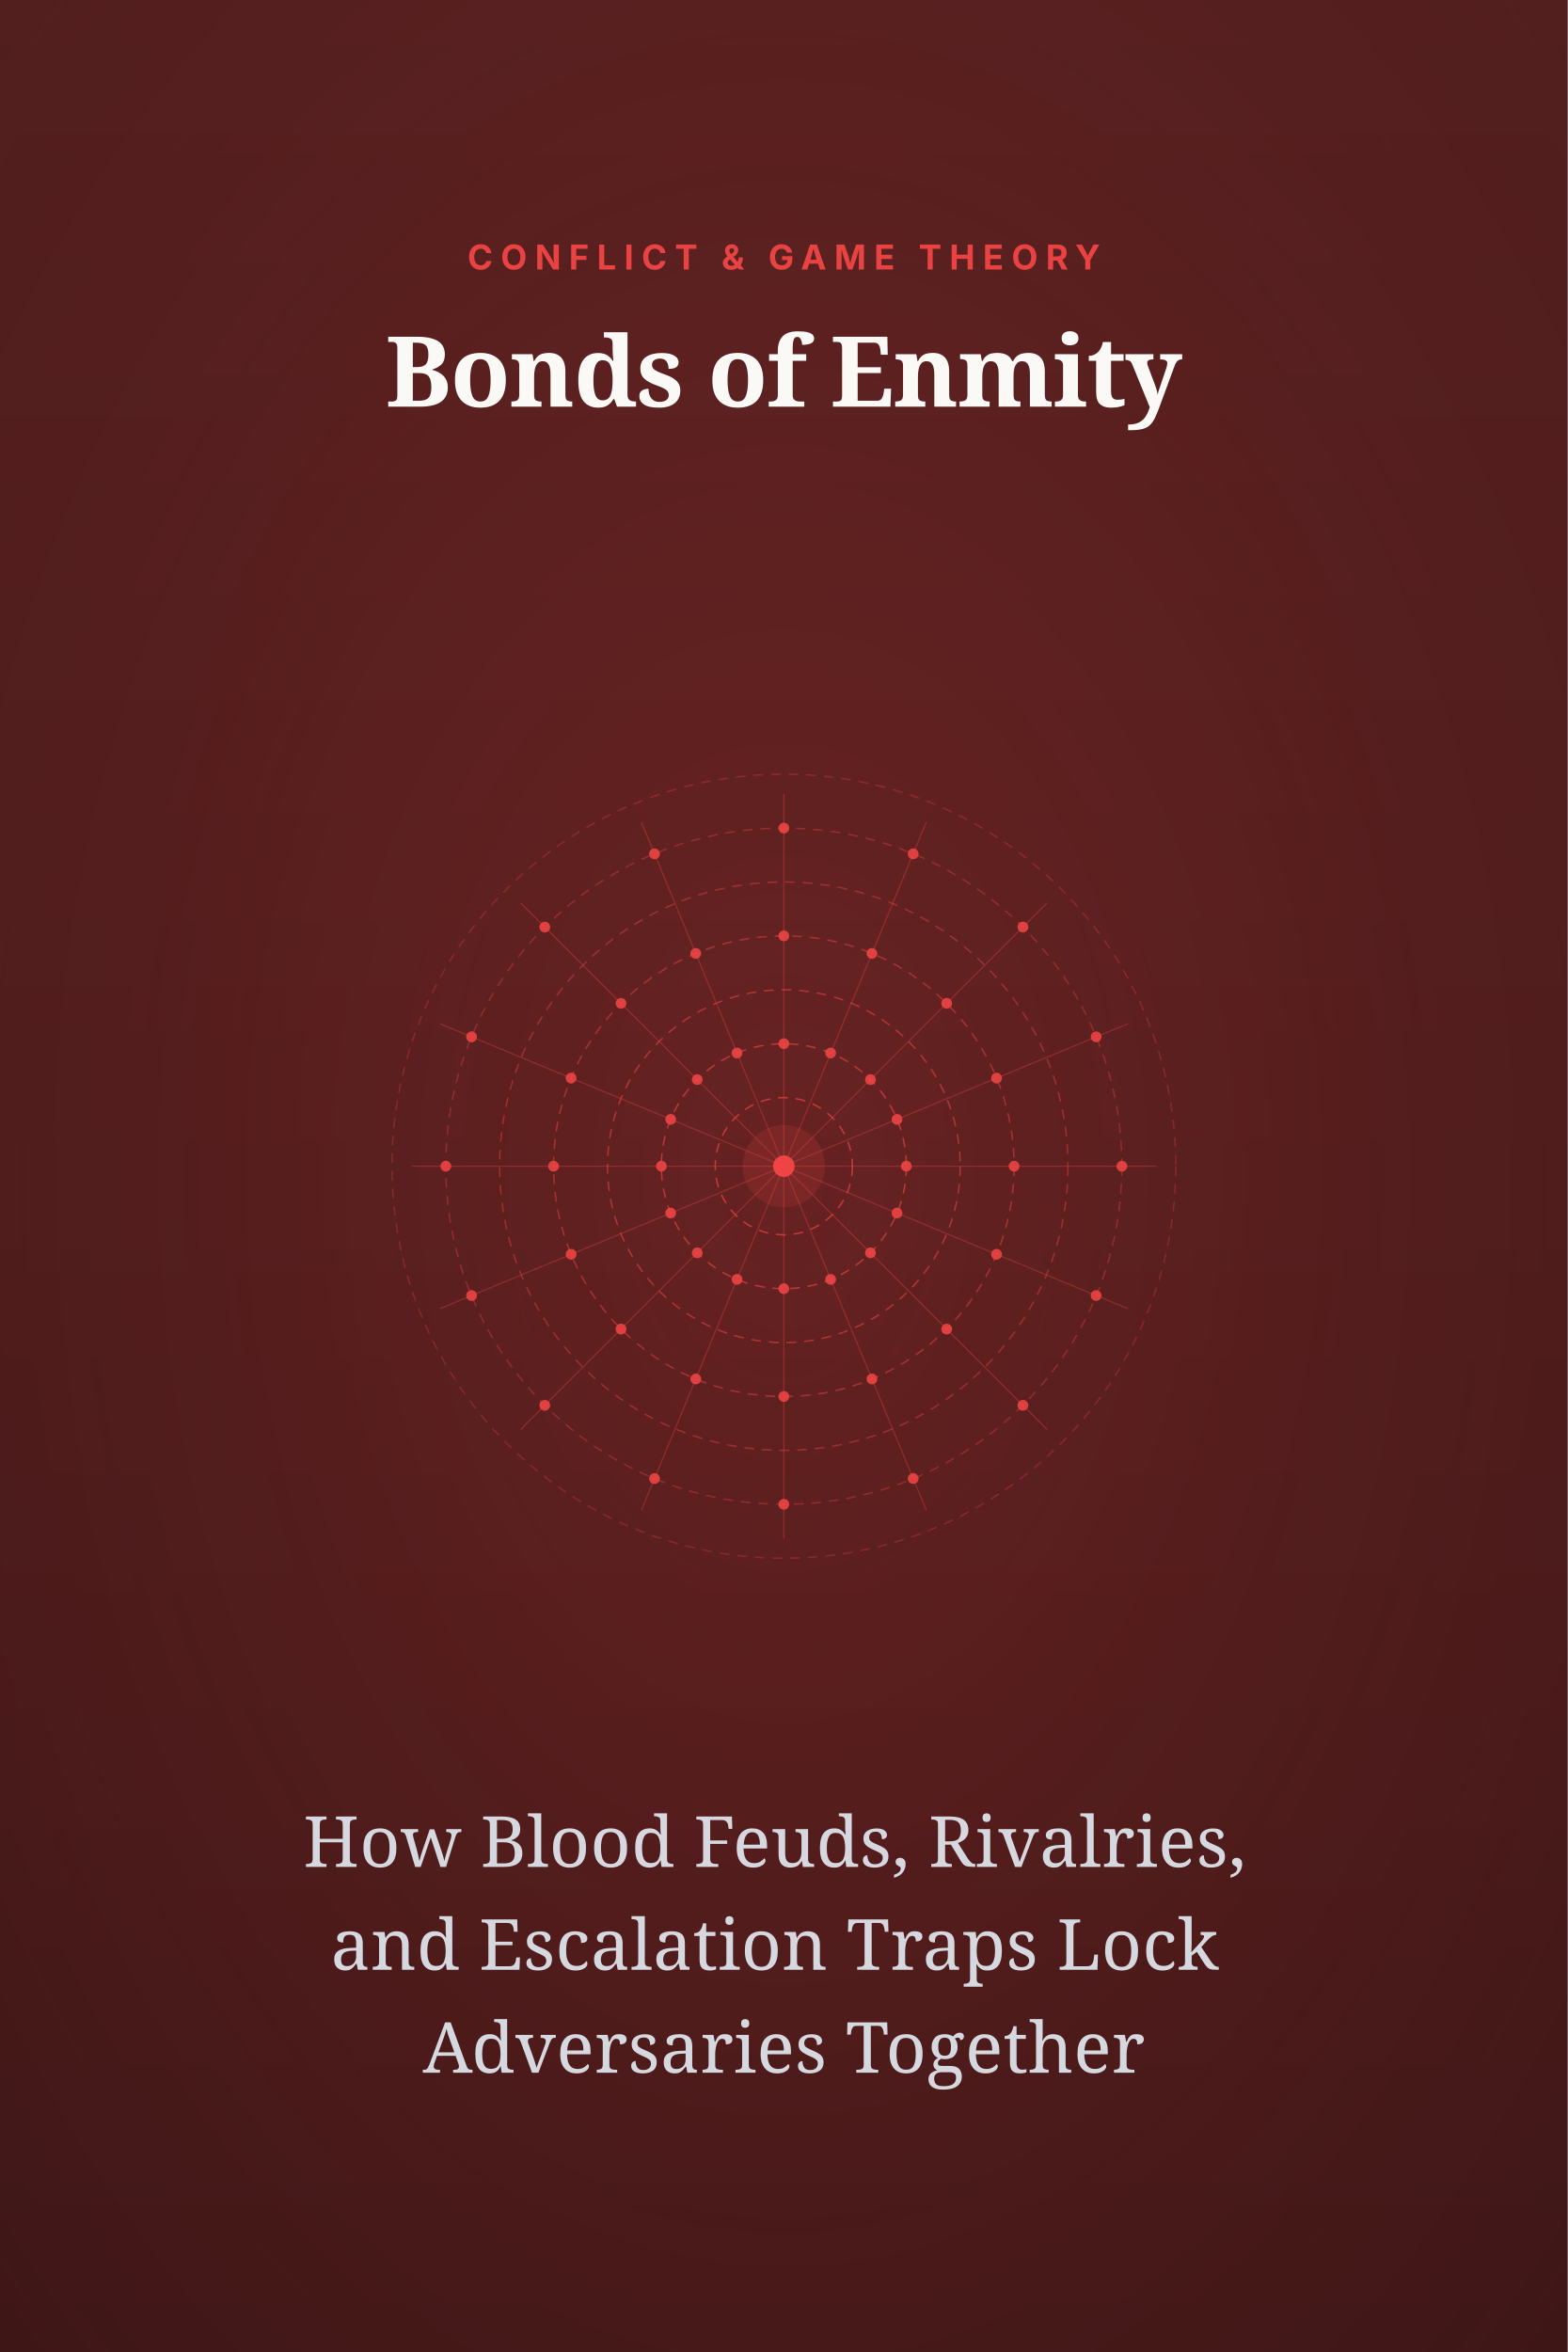
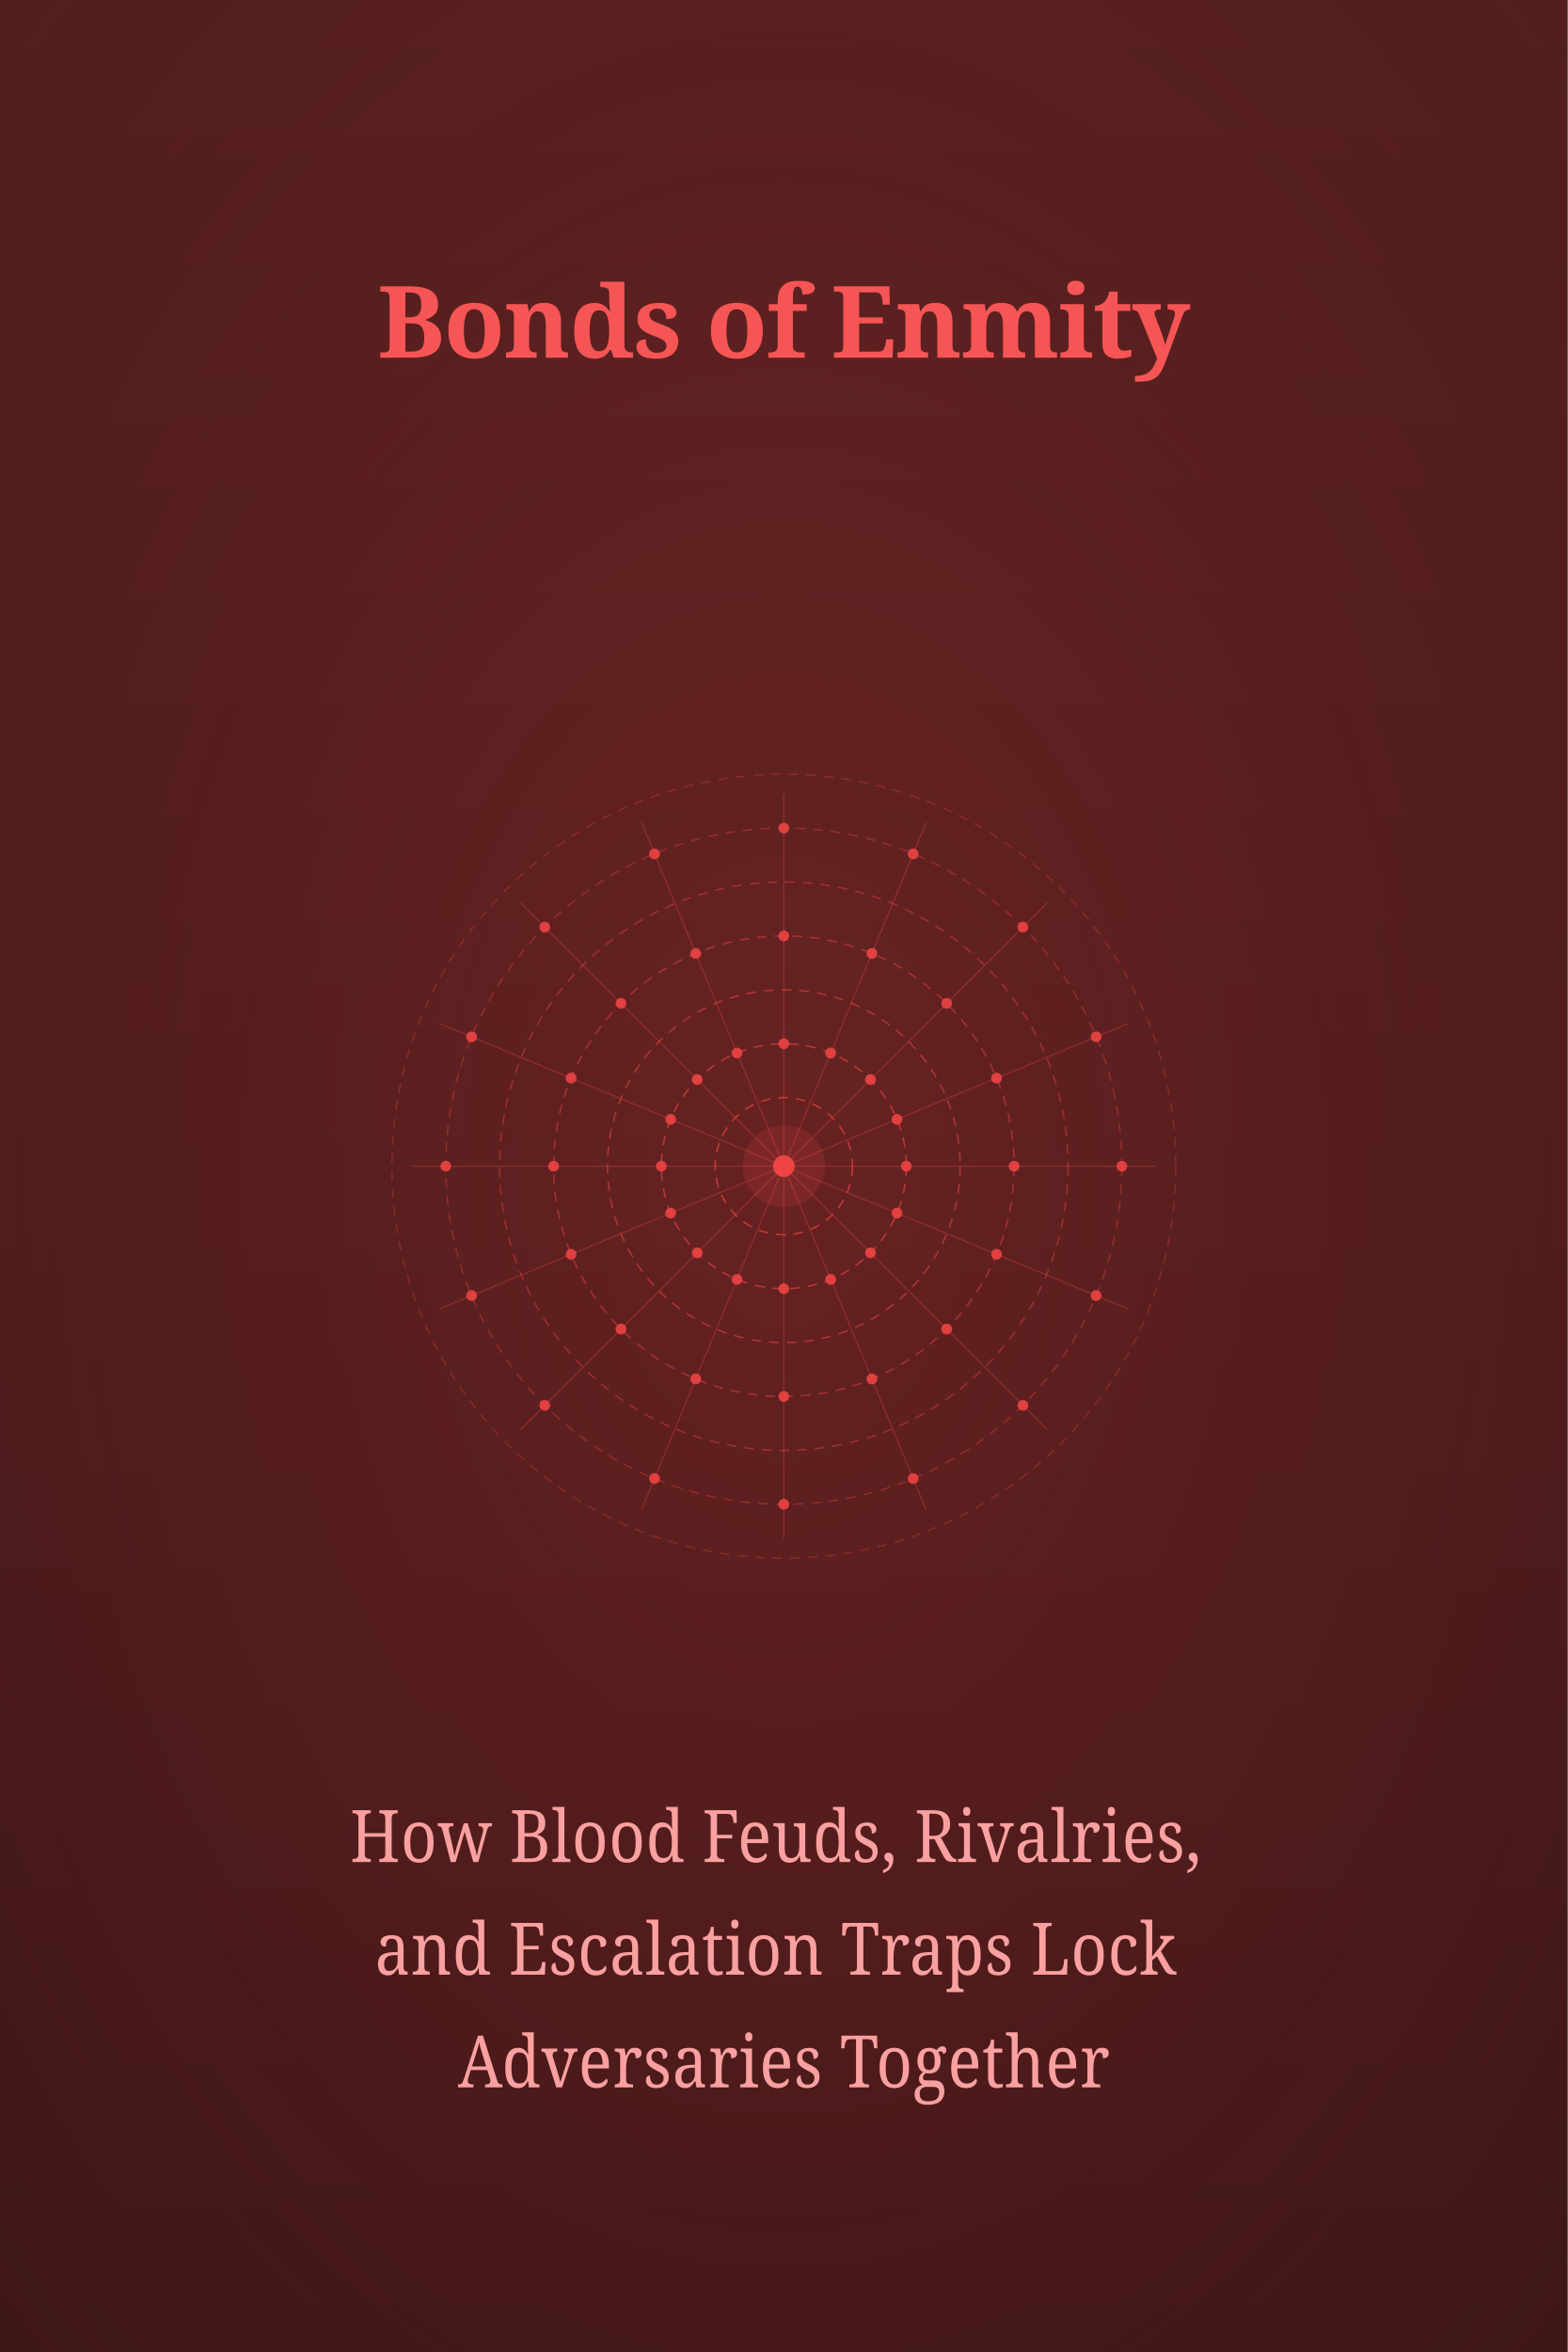
<svg xmlns="http://www.w3.org/2000/svg" viewBox="0 0 1600 2400" width="100%" height="100%">
  <defs>
    <linearGradient id="bg-bonds-of-enmity" x1="0%" y1="0%" x2="0%" y2="100%">
      <stop offset="0%" stop-color="#421a1a" />
      <stop offset="60%" stop-color="#351515" />
      <stop offset="100%" stop-color="#2d1212" />
    </linearGradient>
    <radialGradient id="halo-bonds-of-enmity" cx="50%" cy="50%" r="75%">
      <stop offset="0%" stop-color="#ef4444" stop-opacity="0.26" />
      <stop offset="55%" stop-color="#ef4444" stop-opacity="0.15" />
      <stop offset="100%" stop-color="#ef4444" stop-opacity="0.08" />
    </radialGradient>
  </defs>
  <rect width="1600" height="2400" fill="url(#bg-bonds-of-enmity)" />
  <rect width="1600" height="2400" fill="url(#halo-bonds-of-enmity)" />
-   <g text-anchor="middle" font-family="'Inter', -apple-system, BlinkMacSystemFont, sans-serif">
-     <text x="800" y="275" font-size="35" font-weight="700" letter-spacing="8" fill="#ef4444" opacity="0.95">CONFLICT &amp; GAME THEORY</text>
-   </g>
  <g text-anchor="middle">
-     <text x="800" y="415" font-family="'Literata', Georgia, serif" font-size="100" font-weight="700" letter-spacing="-0.01em" fill="#faf9f6">Bonds of Enmity</text>
+     <text x="800" y="365" font-family="'Literata', Georgia, serif" font-size="102" font-weight="700" letter-spacing="-0.01em" fill="#f65555">Bonds of Enmity</text>
  </g>
  <g class="emblem-network" transform="translate(0, -210)">
    <circle cx="800" cy="1400" r="70" stroke="#ef4444" stroke-width="1.5" stroke-dasharray="10,8" fill="none" opacity="0.69" />
    <circle cx="800" cy="1400" r="125" stroke="#ef4444" stroke-width="1.5" stroke-dasharray="10,8" fill="none" opacity="0.63" />
    <circle cx="800" cy="1400" r="180" stroke="#ef4444" stroke-width="1.5" stroke-dasharray="10,8" fill="none" opacity="0.56" />
    <circle cx="800" cy="1400" r="235" stroke="#ef4444" stroke-width="1.5" stroke-dasharray="10,8" fill="none" opacity="0.49" />
    <circle cx="800" cy="1400" r="290" stroke="#ef4444" stroke-width="1.5" stroke-dasharray="10,8" fill="none" opacity="0.43" />
    <circle cx="800" cy="1400" r="345" stroke="#ef4444" stroke-width="1.5" stroke-dasharray="10,8" fill="none" opacity="0.36" />
    <circle cx="800" cy="1400" r="400" stroke="#ef4444" stroke-width="1.5" stroke-dasharray="10,8" fill="none" opacity="0.29" />
    <line x1="800" y1="1400" x2="1180.0" y2="1400.0" stroke="#ef4444" stroke-width="1.2" opacity="0.35" />
    <circle cx="925.0" cy="1400.0" r="5.5" fill="#ef4444" opacity="0.88" />
    <circle cx="1035.0" cy="1400.0" r="5.5" fill="#ef4444" opacity="0.88" />
    <circle cx="1145.0" cy="1400.0" r="5.5" fill="#ef4444" opacity="0.88" />
    <line x1="800" y1="1400" x2="1151.1" y2="1545.4" stroke="#ef4444" stroke-width="1.2" opacity="0.35" />
    <circle cx="915.5" cy="1447.8" r="5.5" fill="#ef4444" opacity="0.88" />
    <circle cx="1017.1" cy="1489.9" r="5.5" fill="#ef4444" opacity="0.88" />
    <circle cx="1118.7" cy="1532.0" r="5.5" fill="#ef4444" opacity="0.88" />
    <line x1="800" y1="1400" x2="1068.7" y2="1668.7" stroke="#ef4444" stroke-width="1.2" opacity="0.35" />
    <circle cx="888.4" cy="1488.4" r="5.5" fill="#ef4444" opacity="0.88" />
    <circle cx="966.2" cy="1566.2" r="5.5" fill="#ef4444" opacity="0.88" />
    <circle cx="1044.0" cy="1644.0" r="5.5" fill="#ef4444" opacity="0.88" />
    <line x1="800" y1="1400" x2="945.4" y2="1751.1" stroke="#ef4444" stroke-width="1.2" opacity="0.35" />
    <circle cx="847.8" cy="1515.5" r="5.5" fill="#ef4444" opacity="0.88" />
    <circle cx="889.9" cy="1617.1" r="5.5" fill="#ef4444" opacity="0.88" />
    <circle cx="932.0" cy="1718.7" r="5.5" fill="#ef4444" opacity="0.88" />
    <line x1="800" y1="1400" x2="800.0" y2="1780.0" stroke="#ef4444" stroke-width="1.2" opacity="0.35" />
    <circle cx="800.0" cy="1525.0" r="5.5" fill="#ef4444" opacity="0.88" />
    <circle cx="800.0" cy="1635.0" r="5.5" fill="#ef4444" opacity="0.88" />
    <circle cx="800.0" cy="1745.0" r="5.5" fill="#ef4444" opacity="0.88" />
    <line x1="800" y1="1400" x2="654.6" y2="1751.1" stroke="#ef4444" stroke-width="1.2" opacity="0.35" />
    <circle cx="752.2" cy="1515.5" r="5.5" fill="#ef4444" opacity="0.88" />
    <circle cx="710.1" cy="1617.1" r="5.5" fill="#ef4444" opacity="0.88" />
    <circle cx="668.0" cy="1718.7" r="5.5" fill="#ef4444" opacity="0.88" />
    <line x1="800" y1="1400" x2="531.3" y2="1668.7" stroke="#ef4444" stroke-width="1.2" opacity="0.35" />
    <circle cx="711.6" cy="1488.4" r="5.5" fill="#ef4444" opacity="0.88" />
    <circle cx="633.8" cy="1566.2" r="5.5" fill="#ef4444" opacity="0.88" />
    <circle cx="556.0" cy="1644.0" r="5.5" fill="#ef4444" opacity="0.88" />
    <line x1="800" y1="1400" x2="448.9" y2="1545.4" stroke="#ef4444" stroke-width="1.2" opacity="0.35" />
    <circle cx="684.5" cy="1447.8" r="5.5" fill="#ef4444" opacity="0.88" />
    <circle cx="582.9" cy="1489.9" r="5.5" fill="#ef4444" opacity="0.88" />
    <circle cx="481.3" cy="1532.0" r="5.5" fill="#ef4444" opacity="0.88" />
    <line x1="800" y1="1400" x2="420.0" y2="1400.0" stroke="#ef4444" stroke-width="1.2" opacity="0.35" />
    <circle cx="675.0" cy="1400.0" r="5.5" fill="#ef4444" opacity="0.88" />
    <circle cx="565.0" cy="1400.0" r="5.5" fill="#ef4444" opacity="0.88" />
    <circle cx="455.0" cy="1400.0" r="5.5" fill="#ef4444" opacity="0.88" />
    <line x1="800" y1="1400" x2="448.9" y2="1254.6" stroke="#ef4444" stroke-width="1.2" opacity="0.35" />
    <circle cx="684.5" cy="1352.2" r="5.5" fill="#ef4444" opacity="0.88" />
    <circle cx="582.9" cy="1310.1" r="5.5" fill="#ef4444" opacity="0.88" />
    <circle cx="481.3" cy="1268.0" r="5.5" fill="#ef4444" opacity="0.88" />
    <line x1="800" y1="1400" x2="531.3" y2="1131.3" stroke="#ef4444" stroke-width="1.2" opacity="0.35" />
    <circle cx="711.6" cy="1311.6" r="5.5" fill="#ef4444" opacity="0.88" />
    <circle cx="633.8" cy="1233.8" r="5.5" fill="#ef4444" opacity="0.88" />
    <circle cx="556.0" cy="1156.0" r="5.5" fill="#ef4444" opacity="0.88" />
    <line x1="800" y1="1400" x2="654.6" y2="1048.9" stroke="#ef4444" stroke-width="1.2" opacity="0.35" />
    <circle cx="752.2" cy="1284.5" r="5.5" fill="#ef4444" opacity="0.88" />
    <circle cx="710.1" cy="1182.9" r="5.5" fill="#ef4444" opacity="0.88" />
    <circle cx="668.0" cy="1081.3" r="5.5" fill="#ef4444" opacity="0.88" />
    <line x1="800" y1="1400" x2="800.0" y2="1020.0" stroke="#ef4444" stroke-width="1.2" opacity="0.35" />
    <circle cx="800.0" cy="1275.0" r="5.5" fill="#ef4444" opacity="0.88" />
    <circle cx="800.0" cy="1165.0" r="5.5" fill="#ef4444" opacity="0.88" />
    <circle cx="800.0" cy="1055.0" r="5.5" fill="#ef4444" opacity="0.88" />
    <line x1="800" y1="1400" x2="945.4" y2="1048.9" stroke="#ef4444" stroke-width="1.2" opacity="0.35" />
    <circle cx="847.8" cy="1284.5" r="5.5" fill="#ef4444" opacity="0.88" />
    <circle cx="889.9" cy="1182.9" r="5.5" fill="#ef4444" opacity="0.88" />
    <circle cx="932.0" cy="1081.3" r="5.5" fill="#ef4444" opacity="0.88" />
    <line x1="800" y1="1400" x2="1068.7" y2="1131.3" stroke="#ef4444" stroke-width="1.2" opacity="0.35" />
    <circle cx="888.4" cy="1311.6" r="5.5" fill="#ef4444" opacity="0.88" />
    <circle cx="966.2" cy="1233.8" r="5.5" fill="#ef4444" opacity="0.88" />
    <circle cx="1044.0" cy="1156.0" r="5.5" fill="#ef4444" opacity="0.88" />
    <line x1="800" y1="1400" x2="1151.1" y2="1254.6" stroke="#ef4444" stroke-width="1.2" opacity="0.35" />
    <circle cx="915.5" cy="1352.2" r="5.5" fill="#ef4444" opacity="0.88" />
    <circle cx="1017.1" cy="1310.1" r="5.5" fill="#ef4444" opacity="0.88" />
    <circle cx="1118.7" cy="1268.0" r="5.5" fill="#ef4444" opacity="0.88" />
    <circle cx="800" cy="1400" r="42" fill="#ef4444" opacity="0.16" />
    <circle cx="800" cy="1400" r="11" fill="#ef4444" />
  </g>
-   <g text-anchor="middle">
-     <text x="800" y="1905" font-family="'Literata', Georgia, serif" font-size="72" font-weight="500" letter-spacing="0.005em" fill="#e2e8f0" opacity="0.92">
+   <g text-anchor="middle" transform="translate(800, 0) scale(0.87, 1) translate(-800, 0)">
+     <text x="800" y="1900" font-family="'Literata', Georgia, serif" font-size="74" font-weight="300" letter-spacing="0.01em" fill="#faa0a0">
      <tspan x="800" dy="0">How Blood Feuds, Rivalries,</tspan>
-       <tspan x="800" dy="105">and Escalation Traps Lock</tspan>
-       <tspan x="800" dy="105">Adversaries Together</tspan>
+       <tspan x="800" dy="115">and Escalation Traps Lock</tspan>
+       <tspan x="800" dy="115">Adversaries Together</tspan>
    </text>
  </g>
</svg>
